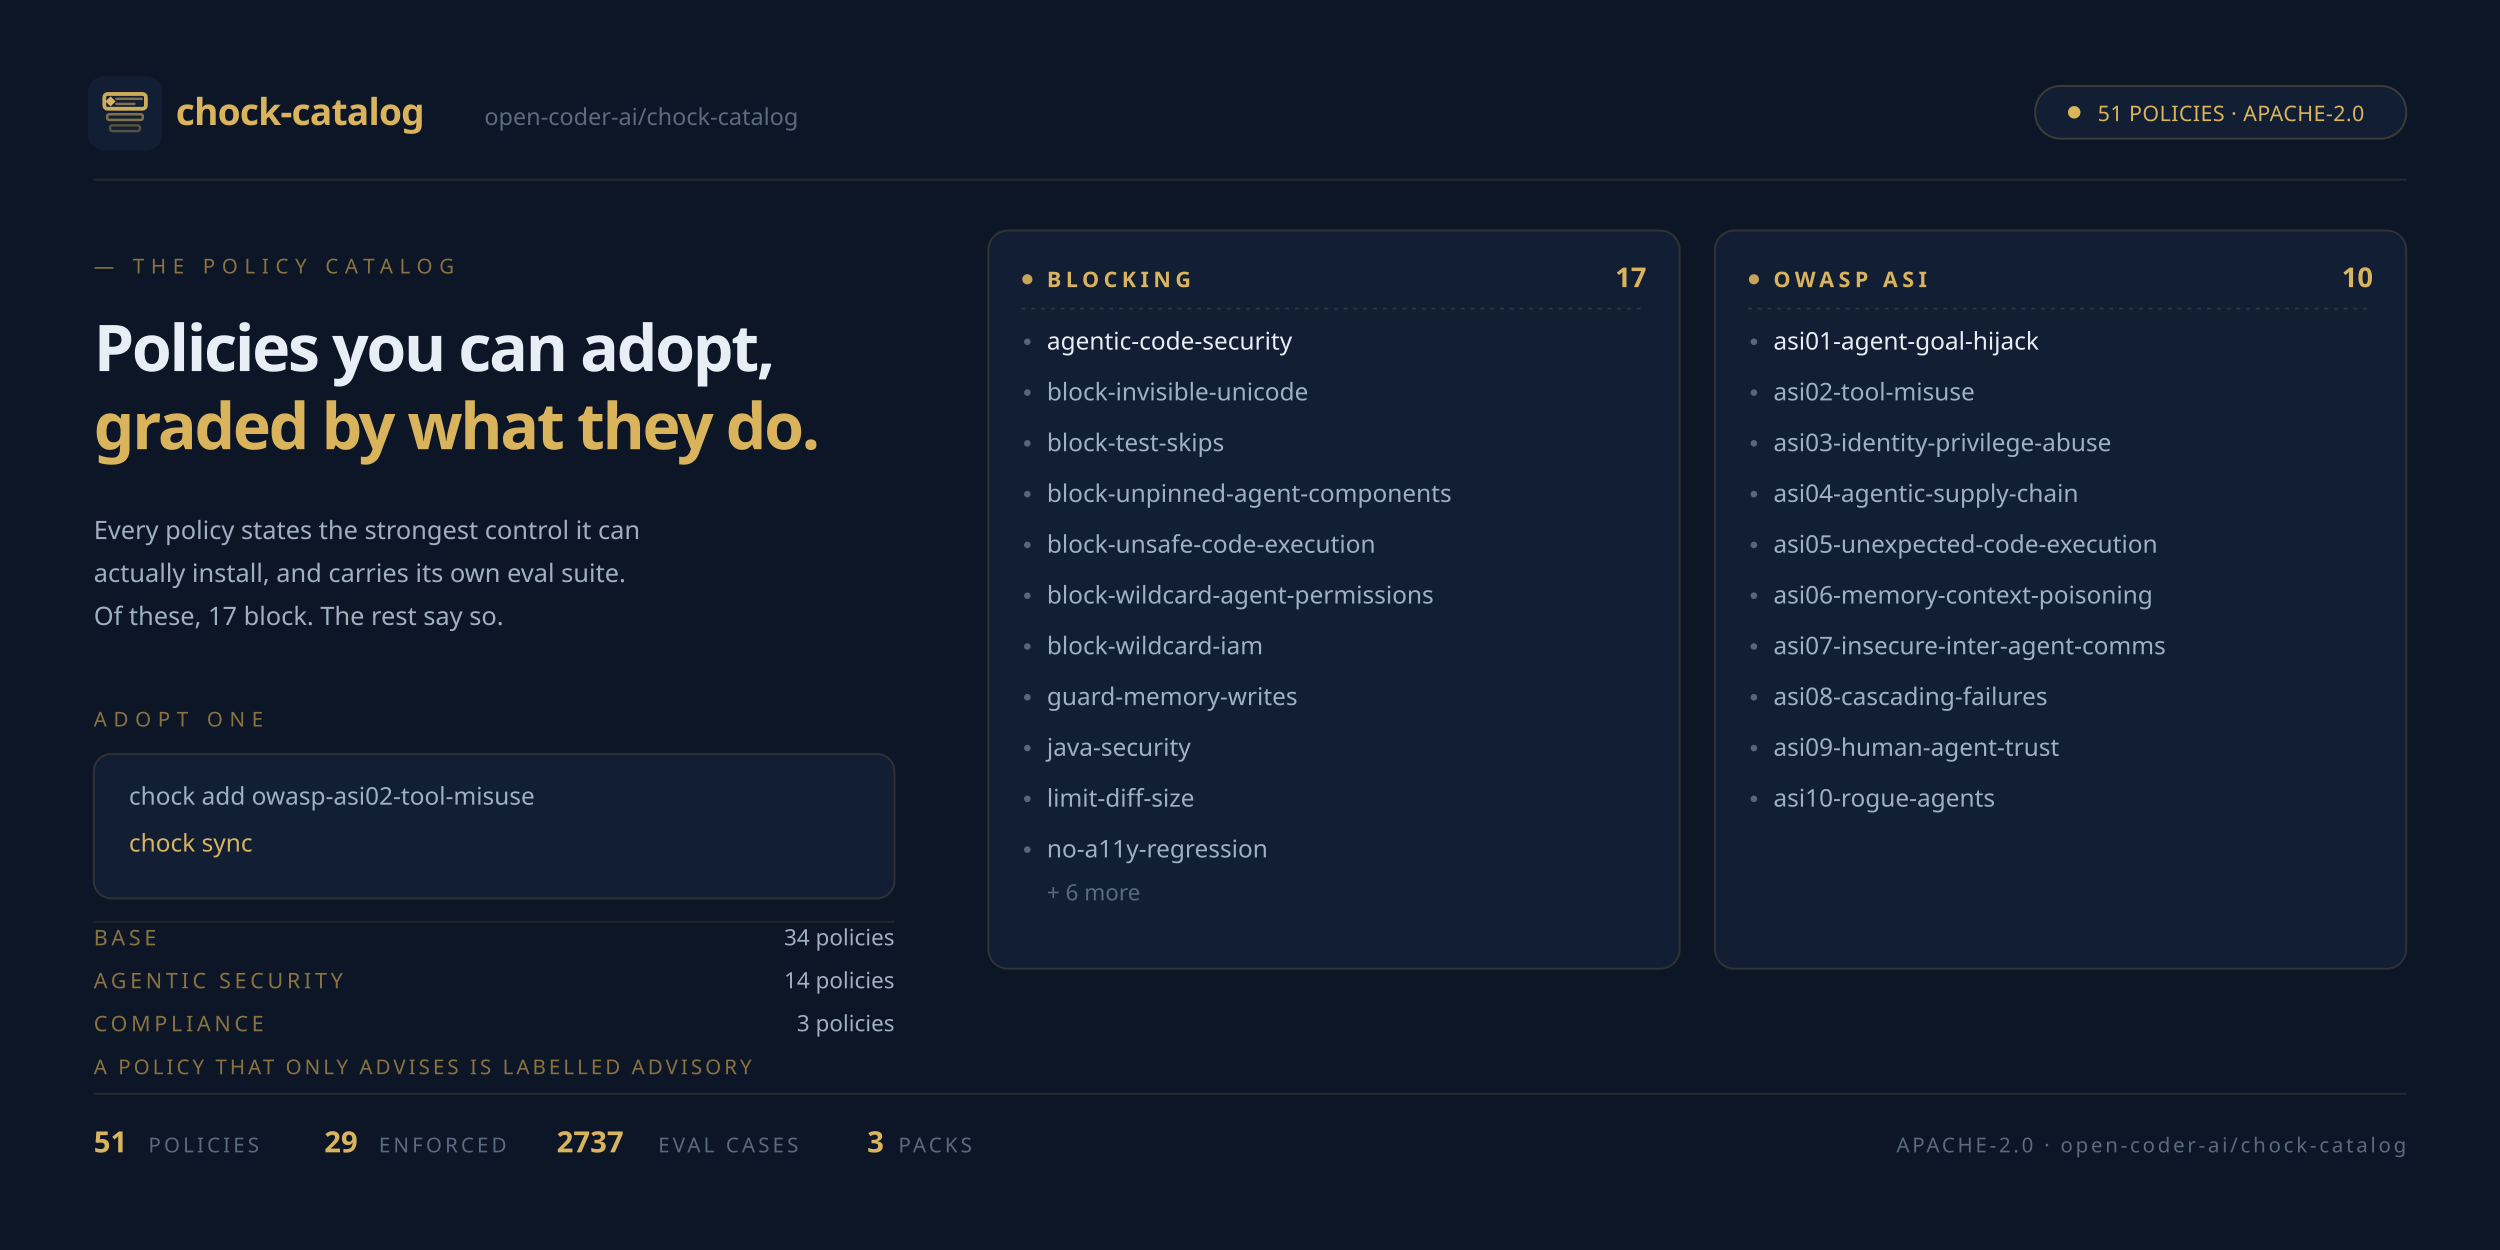
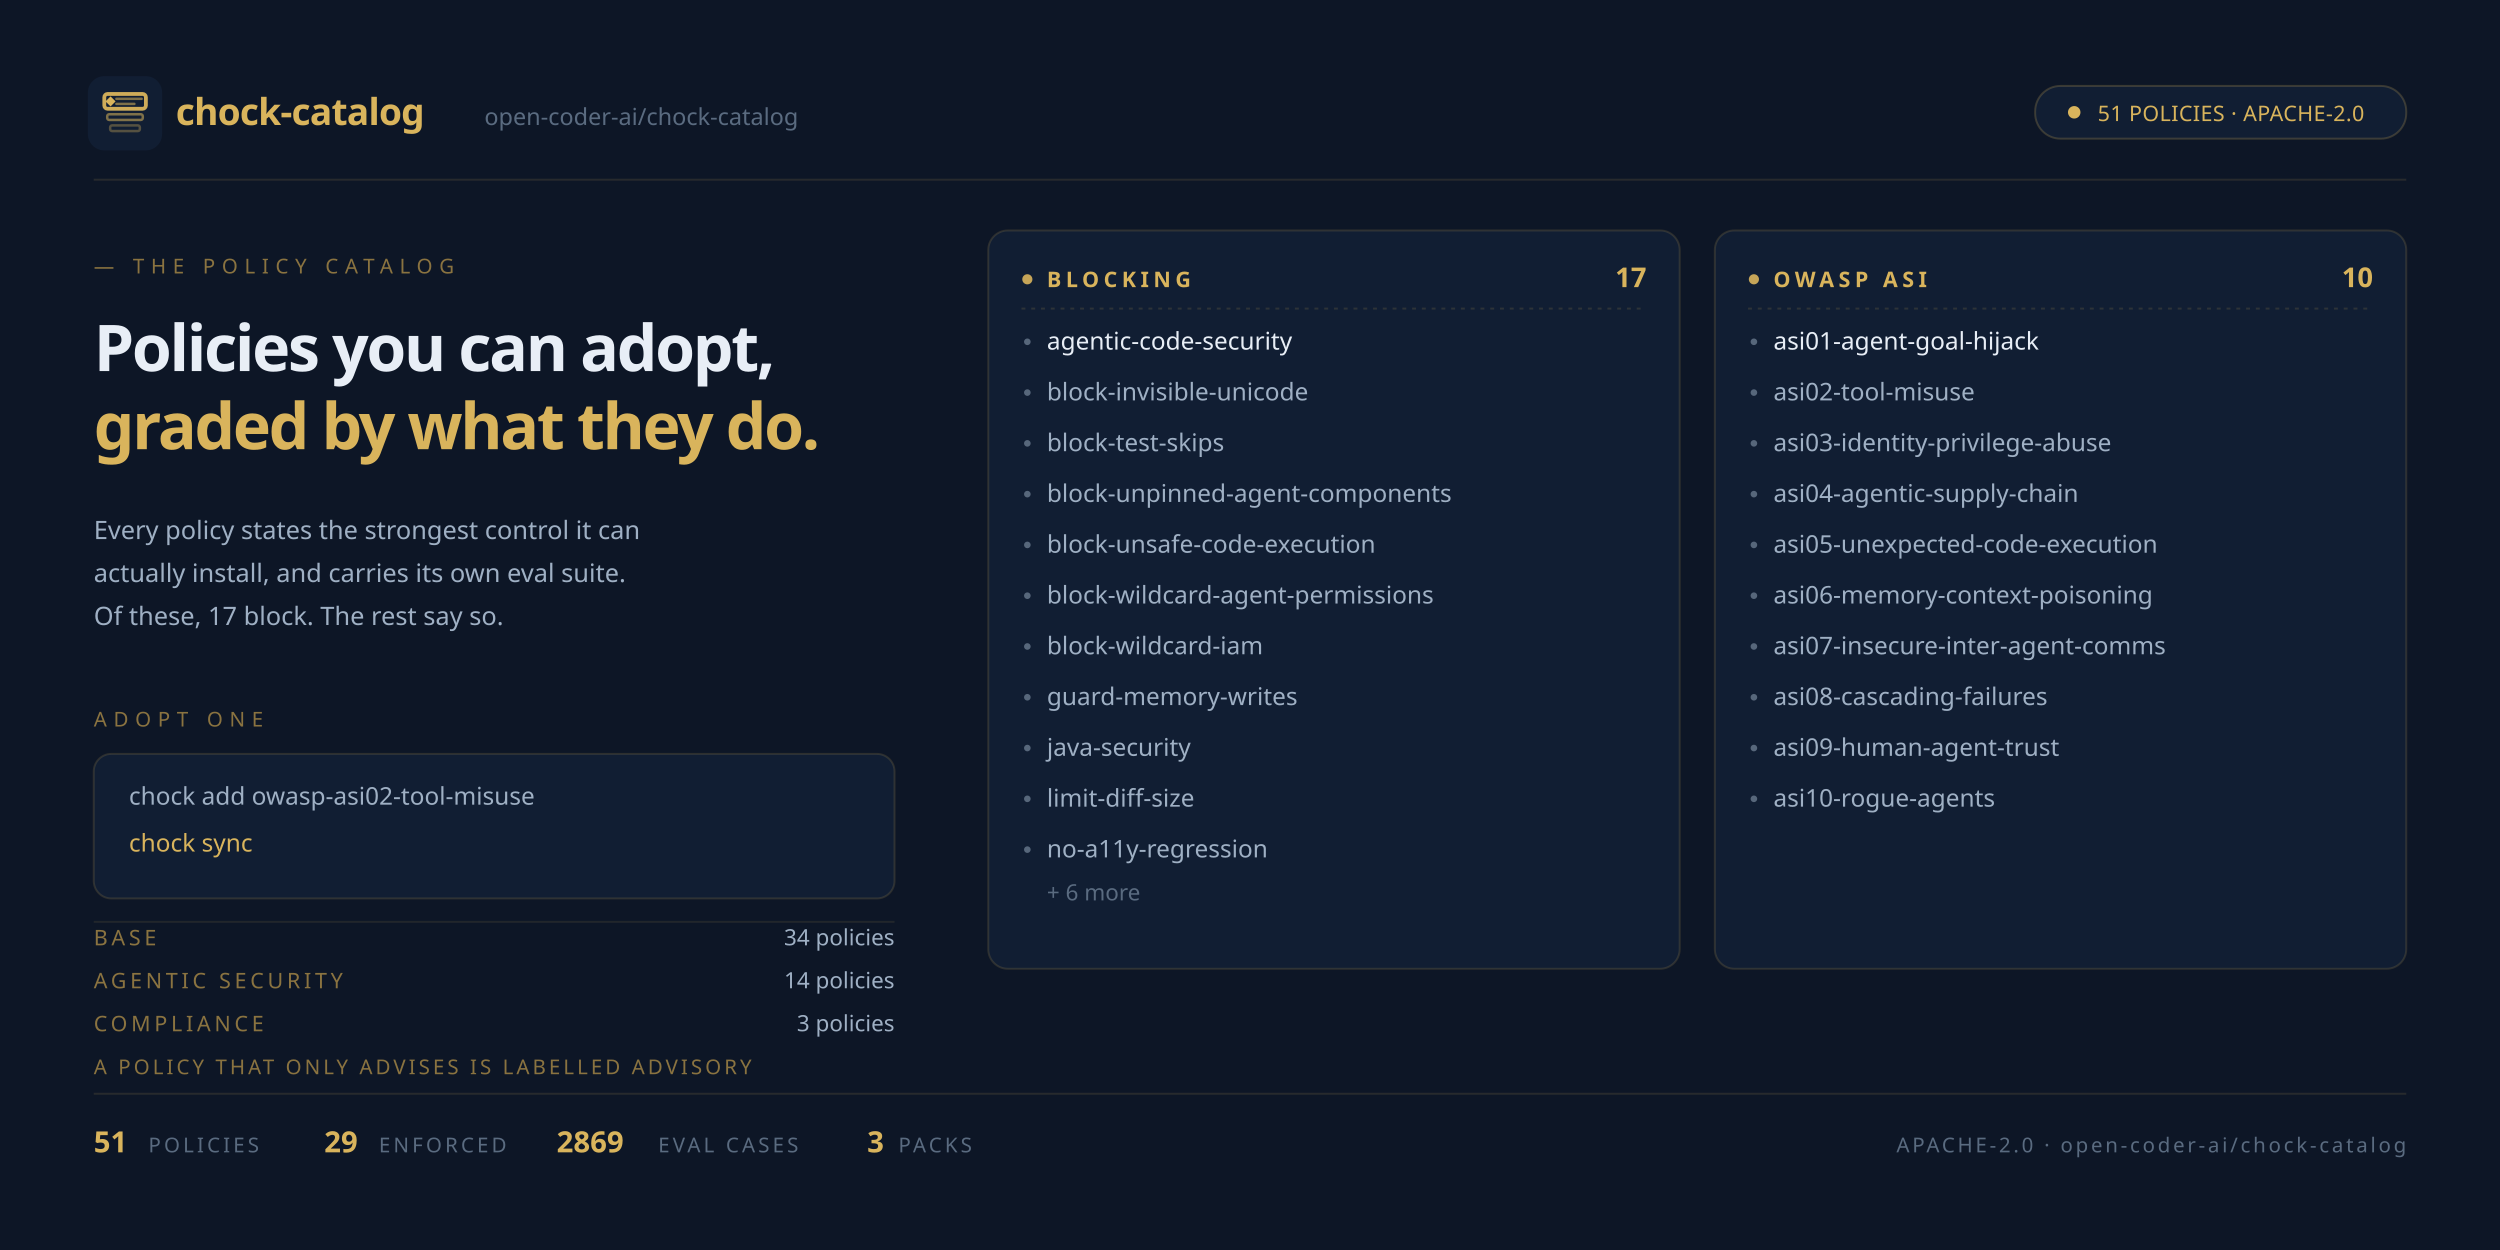
- <svg xmlns="http://www.w3.org/2000/svg" width="1280" height="640" viewBox="0 0 1280 640" role="img" aria-label="chock-catalog — the policy catalog for chock: policies you can adopt, graded by what they actually enforce. 51 policies across 3 packs (agentic-security 14, base 34, compliance 3); 29 enforced (20 at commit, 9 at pre-tool-use) and 22 advisory; 2737 eval cases. The 17 blocking policies: agentic-code-security, block-invisible-unicode, block-test-skips, block-unpinned-agent-components, block-unsafe-code-execution, block-wildcard-agent-permissions, block-wildcard-iam, guard-memory-writes, java-security, limit-diff-size, no-a11y-regression, pin-github-actions, protect-main-branch, protect-test-integrity, scan-secrets, scan-suppression-markers, verify-dependency-exists. Full OWASP Agentic Security Initiative top ten coverage, ASI01 through ASI10. Apache-2.0.">
+ <svg xmlns="http://www.w3.org/2000/svg" width="1280" height="640" viewBox="0 0 1280 640" role="img" aria-label="chock-catalog — the policy catalog for chock: policies you can adopt, graded by what they actually enforce. 51 policies across 3 packs (agentic-security 14, base 34, compliance 3); 29 enforced (20 at commit, 9 at pre-tool-use) and 22 advisory; 2869 eval cases. The 17 blocking policies: agentic-code-security, block-invisible-unicode, block-test-skips, block-unpinned-agent-components, block-unsafe-code-execution, block-wildcard-agent-permissions, block-wildcard-iam, guard-memory-writes, java-security, limit-diff-size, no-a11y-regression, pin-github-actions, protect-main-branch, protect-test-integrity, scan-secrets, scan-suppression-markers, verify-dependency-exists. Full OWASP Agentic Security Initiative top ten coverage, ASI01 through ASI10. Apache-2.0.">
  <rect width="1280" height="640" fill="#0D1626" />
  <rect x="45.0" y="39.0" width="38" height="38" rx="8.4" fill="#111E33" />
  <rect x="56.4" y="64.2" width="15.2" height="2.9" rx="1.0" fill="none" stroke="#D9B45C" stroke-width="1.29" stroke-opacity="0.34" />
  <rect x="54.9" y="58.5" width="18.2" height="2.9" rx="1.0" fill="none" stroke="#D9B45C" stroke-width="1.29" stroke-opacity="0.55" />
  <rect x="53.4" y="48.1" width="21.3" height="7.6" rx="1.7" fill="none" stroke="#D9B45C" stroke-width="1.94" stroke-opacity="0.95" />
  <rect x="54.77" y="50.10" width="3.65" height="3.65" transform="rotate(45 56.59 51.92)" fill="#D9B45C" />
  <line x1="59.6" y1="50.6" x2="72.5" y2="50.6" stroke="#D9B45C" stroke-width="1.29" stroke-opacity="0.55" stroke-linecap="round" />
  <line x1="59.6" y1="53.2" x2="68.8" y2="53.2" stroke="#D9B45C" stroke-width="1.29" stroke-opacity="0.55" stroke-linecap="round" />
  <text x="90" y="64" font-family="Geist Mono" font-size="19" font-weight="700" letter-spacing="-0.4" fill="#D9B45C">chock-catalog</text>
  <text x="248" y="64" font-family="Geist Mono" font-size="12" fill="#5A6B80">open-coder-ai/chock-catalog</text>
  <rect x="1042" y="44" width="190" height="27" rx="13" fill="#111E33" stroke="#D9B45C" stroke-opacity="0.22" />
  <circle cx="1062" cy="57.5" r="3.2" fill="#D9B45C" />
  <text x="1074" y="62" font-family="Geist Mono" font-size="11" letter-spacing="0.2" fill="#D9B45C">51 POLICIES · APACHE-2.0</text>
  <line x1="48" y1="92" x2="1232" y2="92" stroke="#D9B45C" stroke-opacity="0.13" stroke-width="1" />
  <text x="48" y="140" font-family="Geist Mono" font-size="10.5" letter-spacing="3.4" fill="#8A7340">— THE POLICY CATALOG</text>
  <text x="48" y="190" font-family="Geist Mono" font-size="33" font-weight="700" letter-spacing="-1.2" fill="#E8EEF6">Policies you can adopt,</text>
  <text x="48" y="230" font-family="Geist Mono" font-size="33" font-weight="700" letter-spacing="-1.2" fill="#D9B45C">graded by what they do.</text>
  <text x="48" y="276" font-family="Geist Mono" font-size="13" fill="#9FB0C4">Every policy states the strongest control it can</text>
  <text x="48" y="298" font-family="Geist Mono" font-size="13" fill="#9FB0C4">actually install, and carries its own eval suite.</text>
  <text x="48" y="320" font-family="Geist Mono" font-size="13" fill="#9FB0C4">Of these, 17 block. The rest say so.</text>
  <text x="48" y="372" font-family="Geist Mono" font-size="10.5" letter-spacing="3.4" fill="#8A7340">ADOPT ONE</text>
  <rect x="48" y="386" width="410" height="74" rx="9" fill="#111E33" stroke="#D9B45C" stroke-opacity="0.16" />
  <text x="66" y="412" font-family="Geist Mono" font-size="12.5" fill="#9FB0C4">chock add owasp-asi02-tool-misuse</text>
  <text x="66" y="436" font-family="Geist Mono" font-size="12.5" fill="#D9B45C">chock sync</text>
  <line x1="48" y1="472" x2="458" y2="472" stroke="#D9B45C" stroke-opacity="0.10" stroke-width="1" />
  <text x="48" y="484" font-family="Geist Mono" font-size="11" letter-spacing="1.9" fill="#8A7340">BASE</text>
  <text x="458" y="484" font-family="Geist Mono" font-size="11.5" text-anchor="end" fill="#9FB0C4">34 policies</text>
  <text x="48" y="506" font-family="Geist Mono" font-size="11" letter-spacing="1.9" fill="#8A7340">AGENTIC SECURITY</text>
  <text x="458" y="506" font-family="Geist Mono" font-size="11.5" text-anchor="end" fill="#9FB0C4">14 policies</text>
  <text x="48" y="528" font-family="Geist Mono" font-size="11" letter-spacing="1.9" fill="#8A7340">COMPLIANCE</text>
  <text x="458" y="528" font-family="Geist Mono" font-size="11.5" text-anchor="end" fill="#9FB0C4">3 policies</text>
  <text x="48" y="550" font-family="Geist Mono" font-size="10.5" letter-spacing="1.55" fill="#8A7340">A POLICY THAT ONLY ADVISES IS LABELLED ADVISORY</text>
  <rect x="506" y="118" width="354" height="378" rx="10" fill="#111E33" stroke="#D9B45C" stroke-opacity="0.16" stroke-width="1" />
  <circle cx="526" cy="143" r="2.6" fill="#D9B45C" fill-opacity="0.9" />
  <text x="536" y="147" font-family="Geist Mono" font-size="11" font-weight="700" letter-spacing="2.3" fill="#D9B45C">BLOCKING</text>
  <text x="843" y="147" font-family="Geist Mono" font-size="14" font-weight="700" text-anchor="end" fill="#D9B45C">17</text>
  <line x1="523" y1="158" x2="843" y2="158" stroke="#D9B45C" stroke-opacity="0.14" stroke-width="1" stroke-dasharray="2 3" />
  <circle cx="526" cy="175" r="1.7" fill="#9FB0C4" fill-opacity="0.5" />
  <text x="536" y="179" font-family="Geist Mono" font-size="12.5" fill="#E8EEF6">agentic-code-security</text>
  <circle cx="526" cy="201" r="1.7" fill="#9FB0C4" fill-opacity="0.5" />
  <text x="536" y="205" font-family="Geist Mono" font-size="12.5" fill="#9FB0C4">block-invisible-unicode</text>
  <circle cx="526" cy="227" r="1.7" fill="#9FB0C4" fill-opacity="0.5" />
  <text x="536" y="231" font-family="Geist Mono" font-size="12.5" fill="#9FB0C4">block-test-skips</text>
  <circle cx="526" cy="253" r="1.7" fill="#9FB0C4" fill-opacity="0.5" />
  <text x="536" y="257" font-family="Geist Mono" font-size="12.5" fill="#9FB0C4">block-unpinned-agent-components</text>
  <circle cx="526" cy="279" r="1.7" fill="#9FB0C4" fill-opacity="0.5" />
  <text x="536" y="283" font-family="Geist Mono" font-size="12.5" fill="#9FB0C4">block-unsafe-code-execution</text>
  <circle cx="526" cy="305" r="1.7" fill="#9FB0C4" fill-opacity="0.5" />
  <text x="536" y="309" font-family="Geist Mono" font-size="12.5" fill="#9FB0C4">block-wildcard-agent-permissions</text>
  <circle cx="526" cy="331" r="1.7" fill="#9FB0C4" fill-opacity="0.5" />
  <text x="536" y="335" font-family="Geist Mono" font-size="12.5" fill="#9FB0C4">block-wildcard-iam</text>
  <circle cx="526" cy="357" r="1.7" fill="#9FB0C4" fill-opacity="0.5" />
  <text x="536" y="361" font-family="Geist Mono" font-size="12.5" fill="#9FB0C4">guard-memory-writes</text>
  <circle cx="526" cy="383" r="1.7" fill="#9FB0C4" fill-opacity="0.5" />
  <text x="536" y="387" font-family="Geist Mono" font-size="12.5" fill="#9FB0C4">java-security</text>
  <circle cx="526" cy="409" r="1.7" fill="#9FB0C4" fill-opacity="0.5" />
  <text x="536" y="413" font-family="Geist Mono" font-size="12.5" fill="#9FB0C4">limit-diff-size</text>
  <circle cx="526" cy="435" r="1.7" fill="#9FB0C4" fill-opacity="0.5" />
  <text x="536" y="439" font-family="Geist Mono" font-size="12.5" fill="#9FB0C4">no-a11y-regression</text>
  <text x="536" y="461" font-family="Geist Mono" font-size="11.5" fill="#5A6B80">+ 6 more</text>
  <rect x="878" y="118" width="354" height="378" rx="10" fill="#111E33" stroke="#D9B45C" stroke-opacity="0.16" stroke-width="1" />
  <circle cx="898" cy="143" r="2.6" fill="#D9B45C" fill-opacity="0.9" />
  <text x="908" y="147" font-family="Geist Mono" font-size="11" font-weight="700" letter-spacing="2.3" fill="#D9B45C">OWASP ASI</text>
  <text x="1215" y="147" font-family="Geist Mono" font-size="14" font-weight="700" text-anchor="end" fill="#D9B45C">10</text>
  <line x1="895" y1="158" x2="1215" y2="158" stroke="#D9B45C" stroke-opacity="0.14" stroke-width="1" stroke-dasharray="2 3" />
  <circle cx="898" cy="175" r="1.7" fill="#9FB0C4" fill-opacity="0.5" />
  <text x="908" y="179" font-family="Geist Mono" font-size="12.5" fill="#E8EEF6">asi01-agent-goal-hijack</text>
  <circle cx="898" cy="201" r="1.7" fill="#9FB0C4" fill-opacity="0.5" />
  <text x="908" y="205" font-family="Geist Mono" font-size="12.5" fill="#9FB0C4">asi02-tool-misuse</text>
  <circle cx="898" cy="227" r="1.7" fill="#9FB0C4" fill-opacity="0.5" />
  <text x="908" y="231" font-family="Geist Mono" font-size="12.5" fill="#9FB0C4">asi03-identity-privilege-abuse</text>
  <circle cx="898" cy="253" r="1.7" fill="#9FB0C4" fill-opacity="0.5" />
  <text x="908" y="257" font-family="Geist Mono" font-size="12.5" fill="#9FB0C4">asi04-agentic-supply-chain</text>
  <circle cx="898" cy="279" r="1.7" fill="#9FB0C4" fill-opacity="0.5" />
  <text x="908" y="283" font-family="Geist Mono" font-size="12.5" fill="#9FB0C4">asi05-unexpected-code-execution</text>
  <circle cx="898" cy="305" r="1.7" fill="#9FB0C4" fill-opacity="0.5" />
  <text x="908" y="309" font-family="Geist Mono" font-size="12.5" fill="#9FB0C4">asi06-memory-context-poisoning</text>
  <circle cx="898" cy="331" r="1.7" fill="#9FB0C4" fill-opacity="0.5" />
  <text x="908" y="335" font-family="Geist Mono" font-size="12.5" fill="#9FB0C4">asi07-insecure-inter-agent-comms</text>
  <circle cx="898" cy="357" r="1.7" fill="#9FB0C4" fill-opacity="0.5" />
  <text x="908" y="361" font-family="Geist Mono" font-size="12.5" fill="#9FB0C4">asi08-cascading-failures</text>
  <circle cx="898" cy="383" r="1.7" fill="#9FB0C4" fill-opacity="0.5" />
  <text x="908" y="387" font-family="Geist Mono" font-size="12.5" fill="#9FB0C4">asi09-human-agent-trust</text>
  <circle cx="898" cy="409" r="1.7" fill="#9FB0C4" fill-opacity="0.5" />
  <text x="908" y="413" font-family="Geist Mono" font-size="12.5" fill="#9FB0C4">asi10-rogue-agents</text>
  <line x1="48" y1="560" x2="1232" y2="560" stroke="#D9B45C" stroke-opacity="0.13" stroke-width="1" />
  <text x="48" y="590" font-family="Geist Mono" font-size="15" font-weight="700" fill="#D9B45C">51</text>
  <text x="76" y="590" font-family="Geist Mono" font-size="10.5" letter-spacing="1.6" fill="#5A6B80">POLICIES</text>
  <text x="166" y="590" font-family="Geist Mono" font-size="15" font-weight="700" fill="#D9B45C">29</text>
  <text x="194" y="590" font-family="Geist Mono" font-size="10.5" letter-spacing="1.6" fill="#5A6B80">ENFORCED</text>
-   <text x="285" y="590" font-family="Geist Mono" font-size="15" font-weight="700" fill="#D9B45C">2737</text>
+   <text x="285" y="590" font-family="Geist Mono" font-size="15" font-weight="700" fill="#D9B45C">2869</text>
  <text x="337" y="590" font-family="Geist Mono" font-size="10.5" letter-spacing="1.6" fill="#5A6B80">EVAL CASES</text>
  <text x="444" y="590" font-family="Geist Mono" font-size="15" font-weight="700" fill="#D9B45C">3</text>
  <text x="460" y="590" font-family="Geist Mono" font-size="10.5" letter-spacing="1.6" fill="#5A6B80">PACKS</text>
  <text x="1232" y="590" font-family="Geist Mono" font-size="10.5" letter-spacing="1.4" text-anchor="end" fill="#5A6B80">APACHE-2.0 · open-coder-ai/chock-catalog</text>
</svg>
